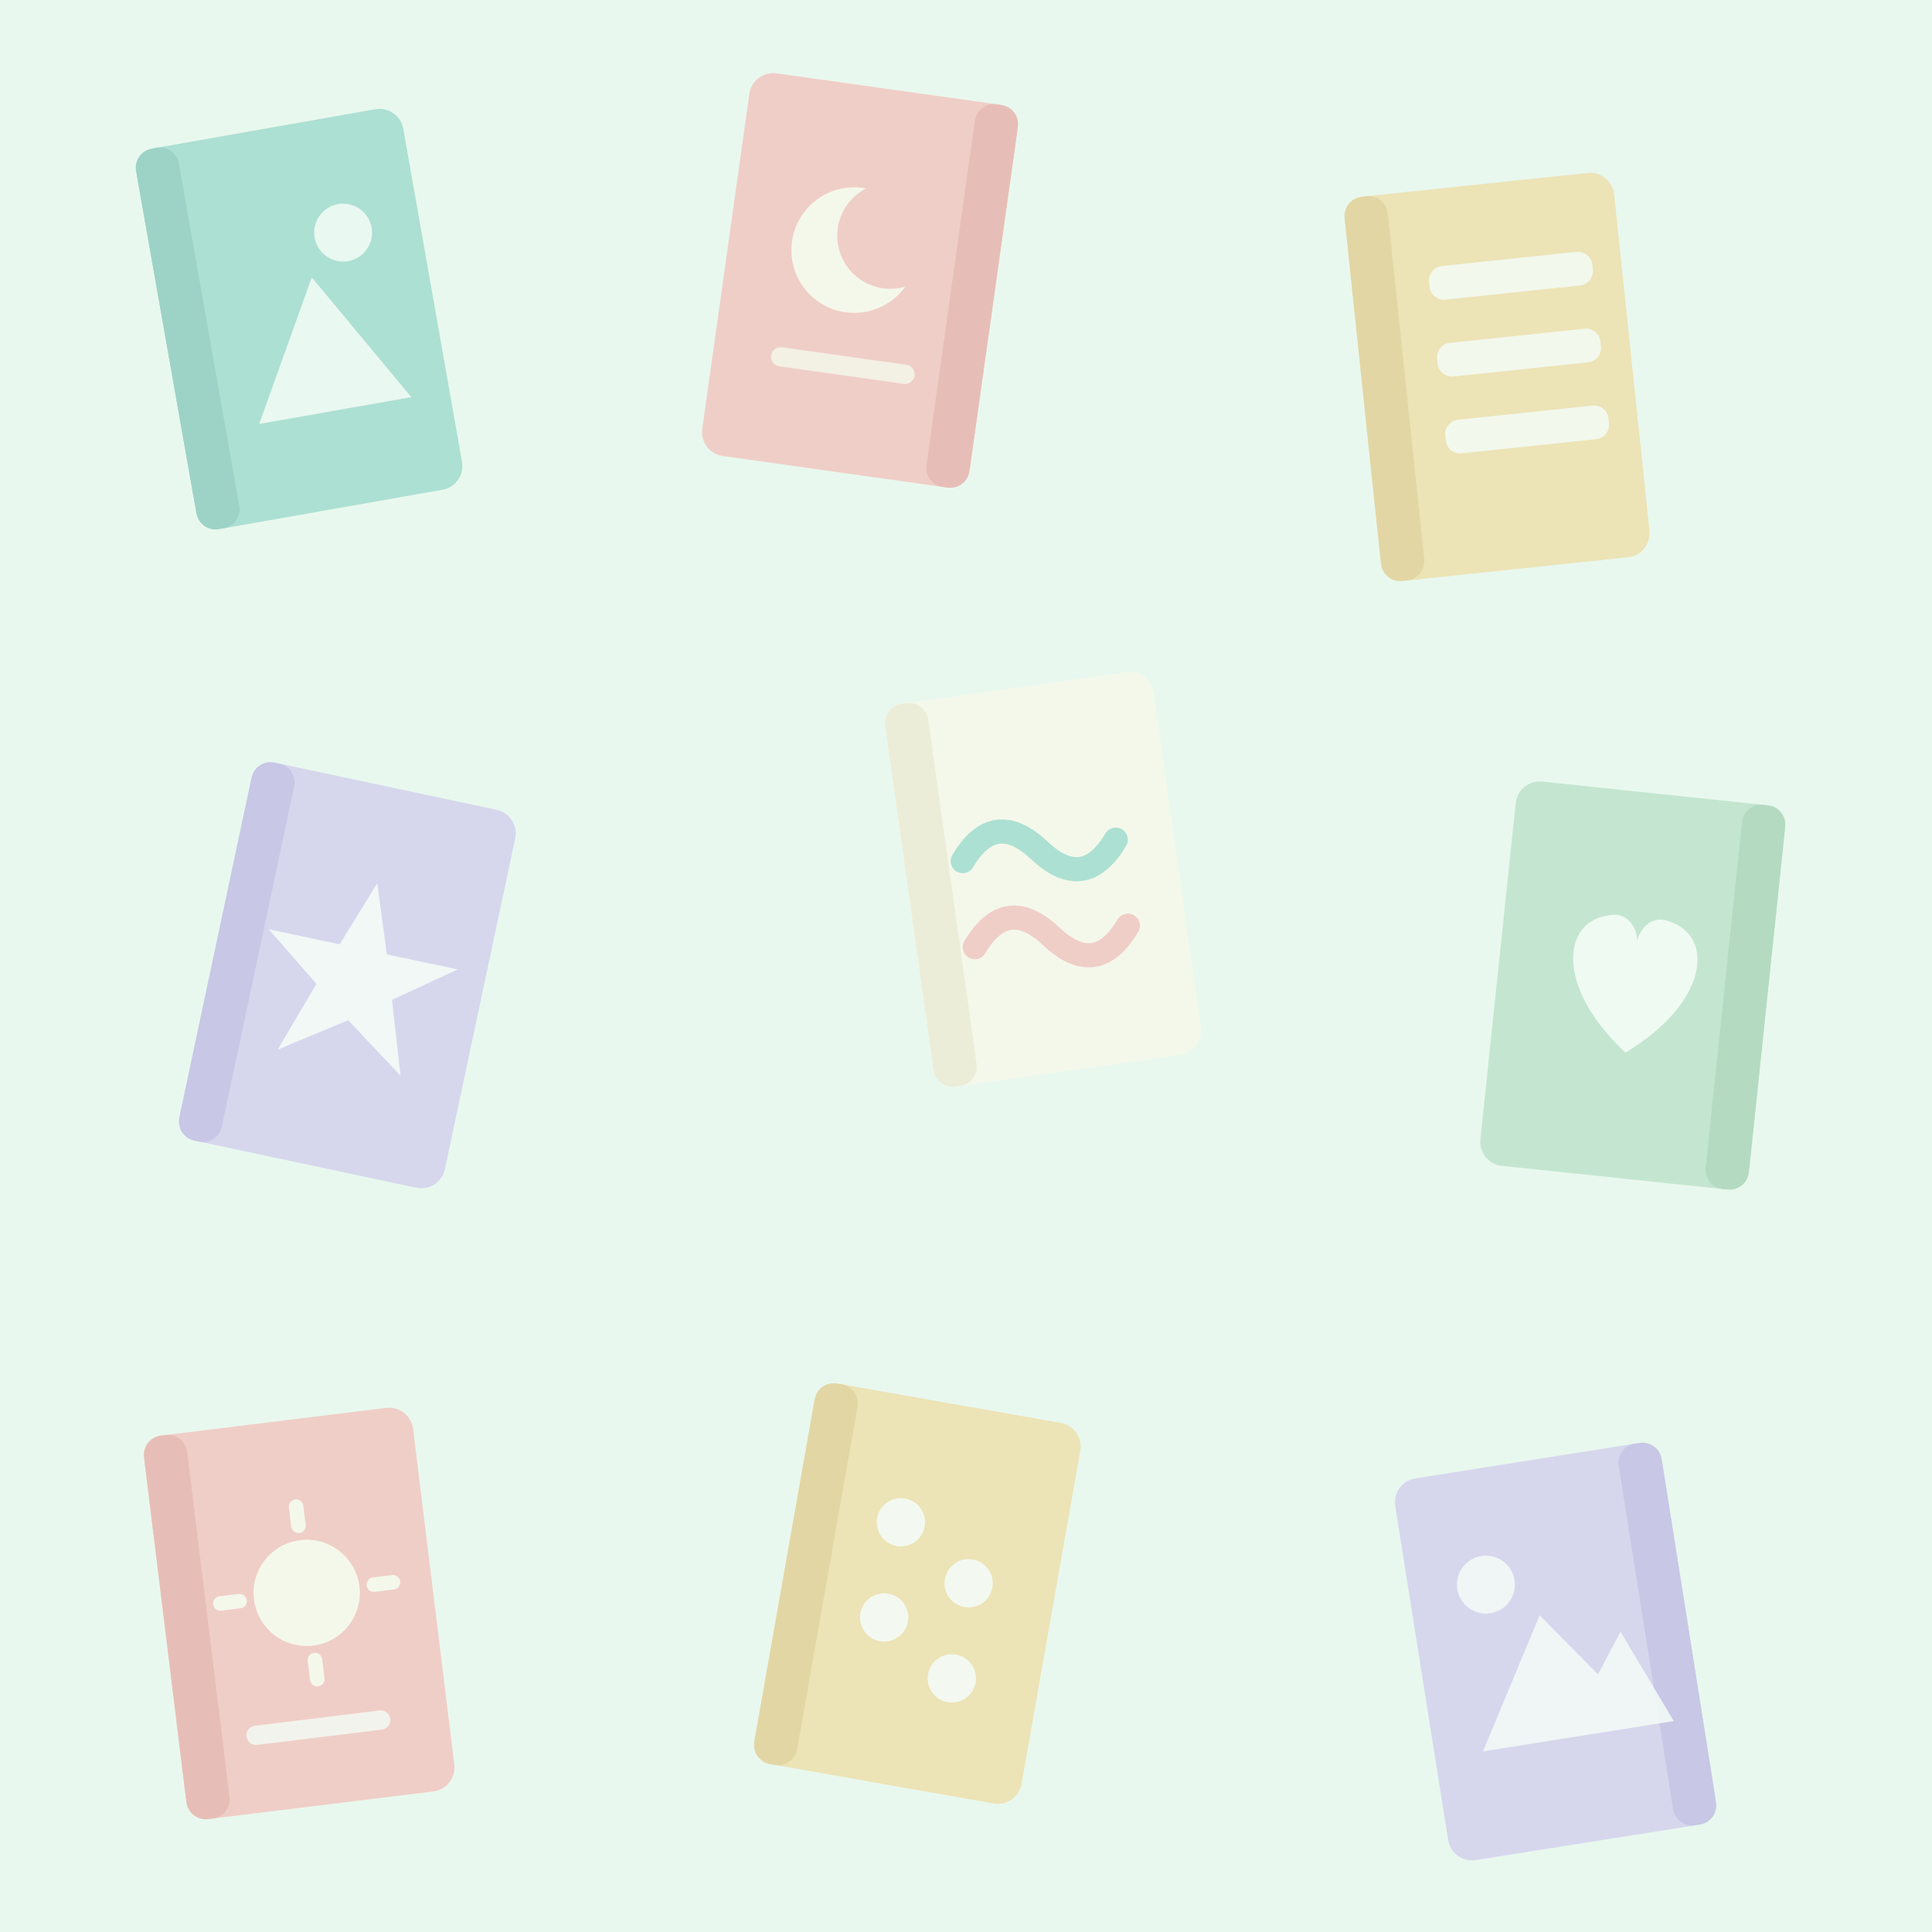
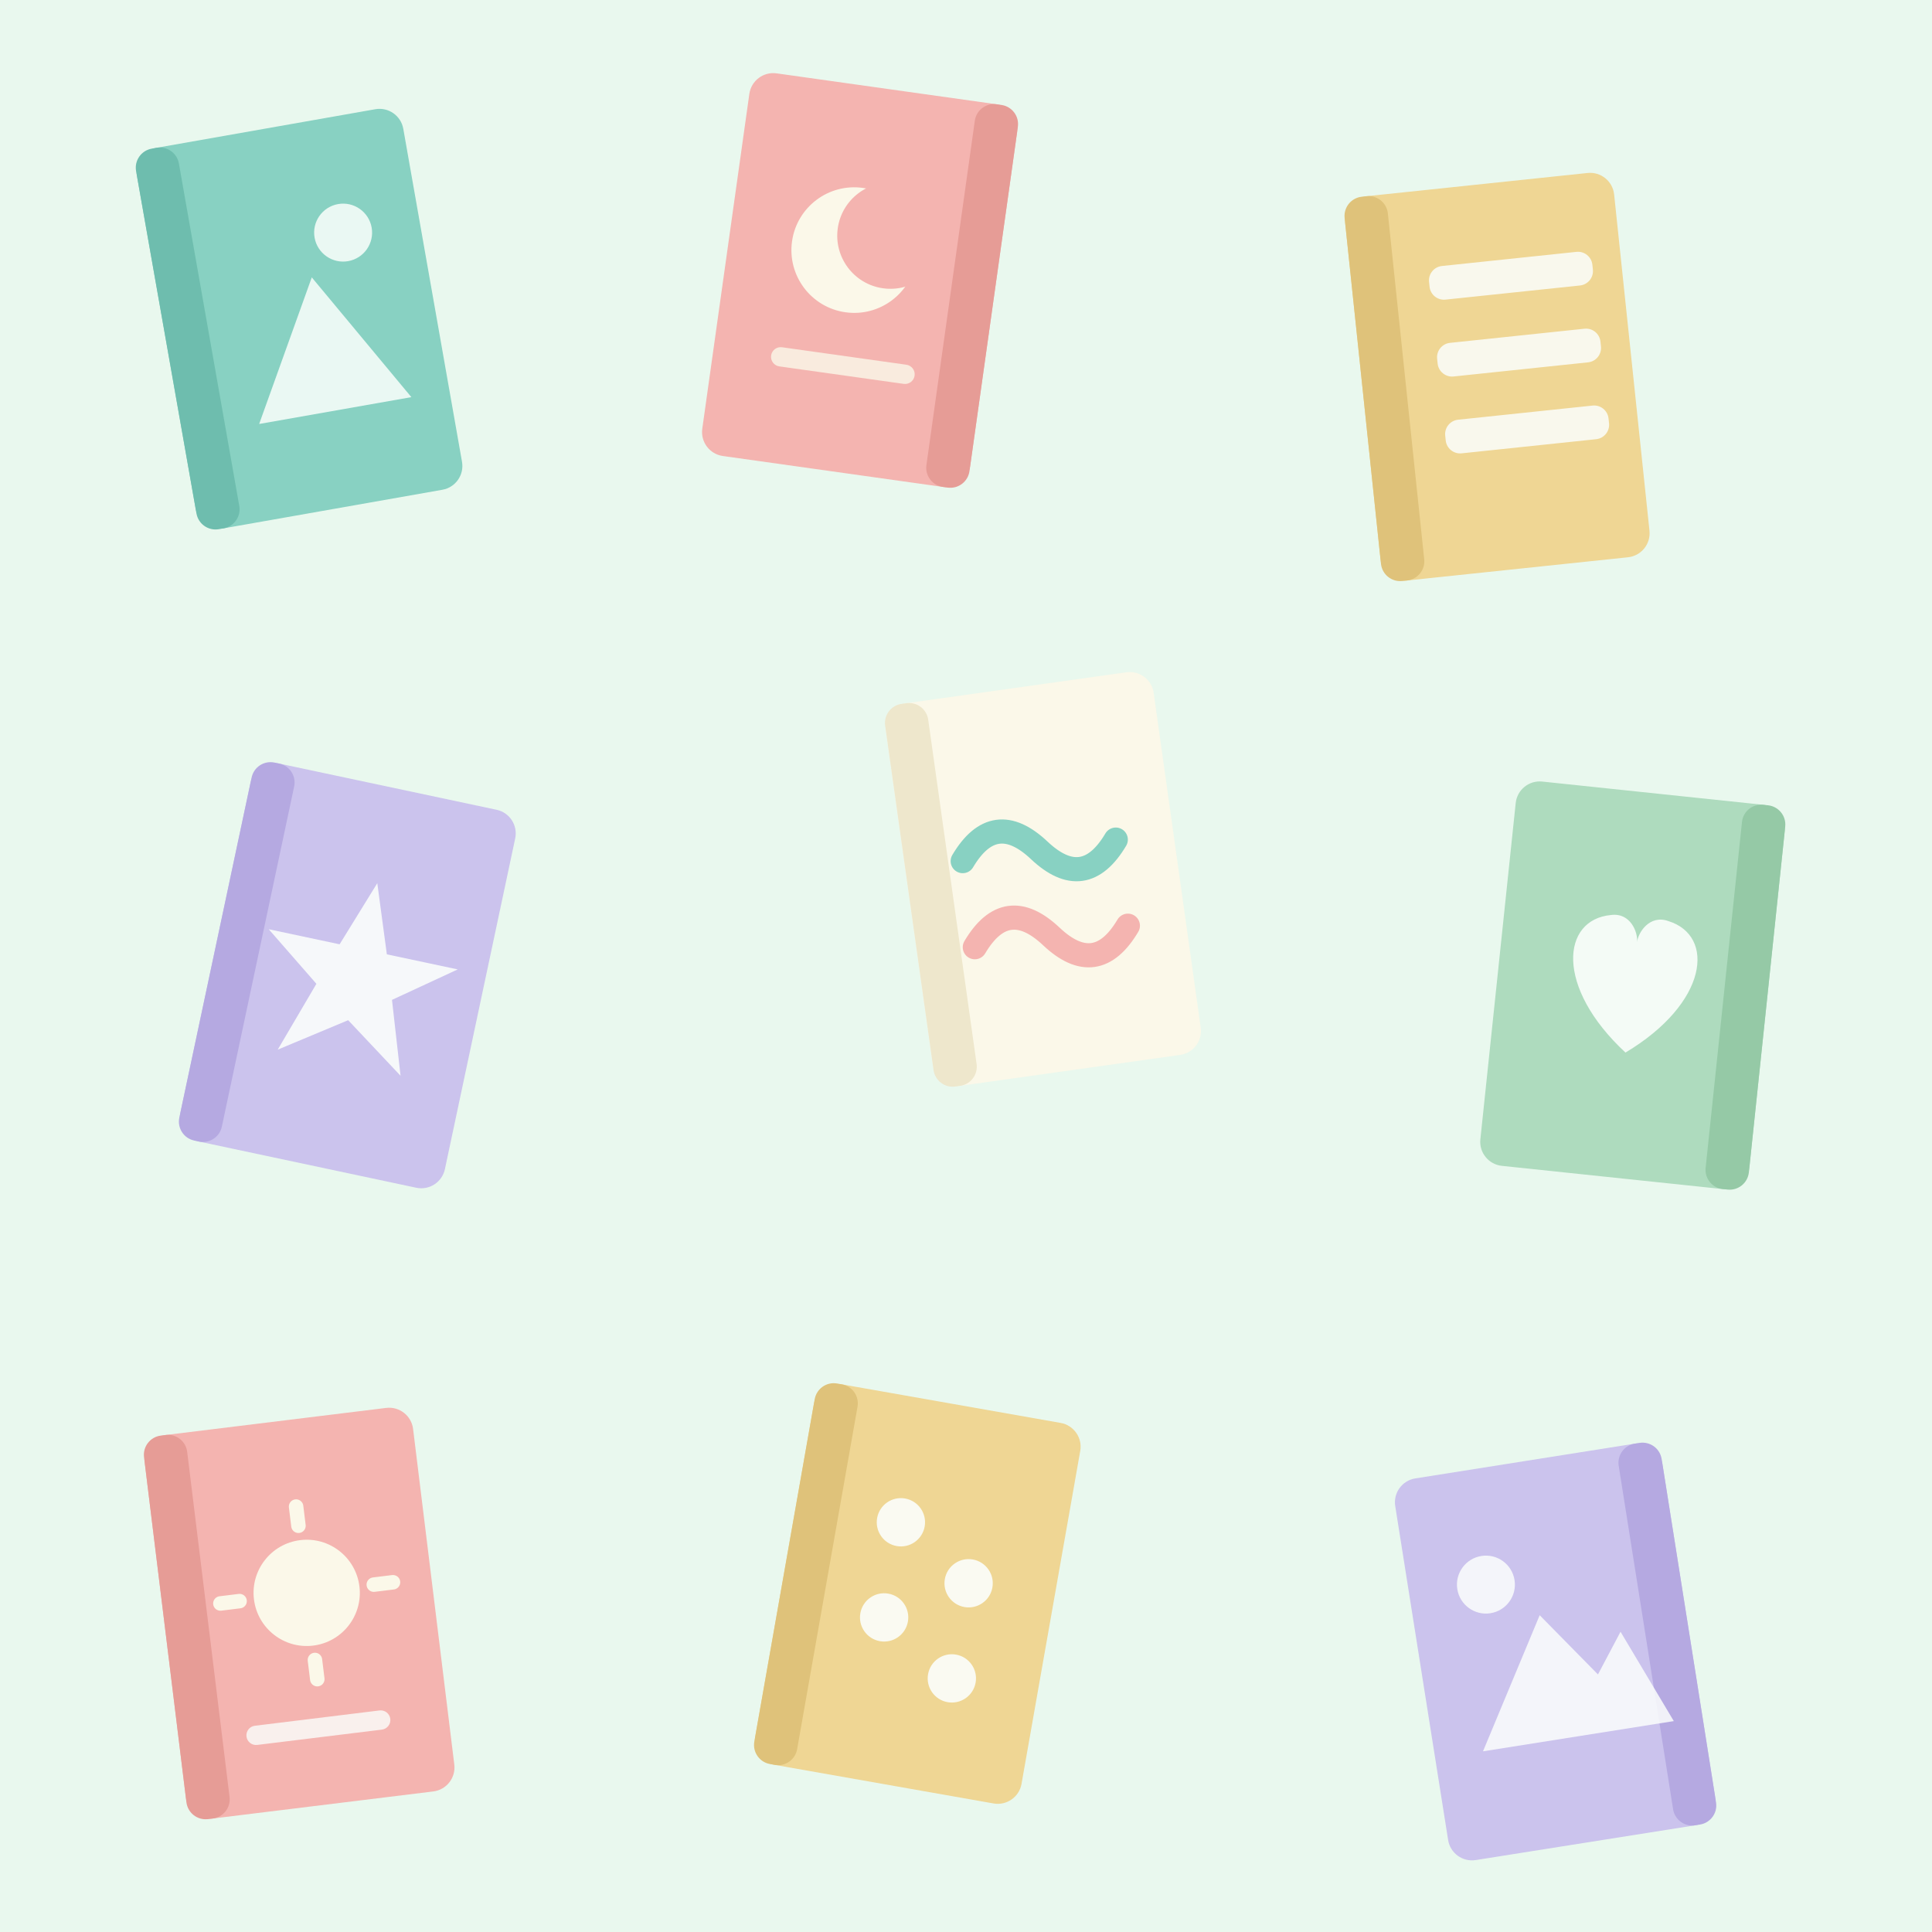
<svg xmlns="http://www.w3.org/2000/svg" width="400" height="400" viewBox="0 0 400 400">
  <rect width="400" height="400" fill="#e9f8ee" />
-   <g opacity="0.5">
+   <g opacity="0.8">
    <g transform="translate(62,66) rotate(-10)">
      <rect x="-28" y="-40" width="56" height="80" rx="5" fill="#6fc7b6" />
      <rect x="-28" y="-40" width="9" height="80" rx="4" fill="#4fae9d" />
      <path d="M -12 20 L 4 -8 L 20 20 Z" fill="#ffffff" opacity="0.85" />
      <circle cx="12" cy="-16" r="6" fill="#ffffff" opacity="0.85" />
    </g>
    <g transform="translate(178,58) rotate(8)">
      <rect x="-28" y="-40" width="56" height="80" rx="5" fill="#f6a3a0" />
      <rect x="19" y="-40" width="9" height="80" rx="4" fill="#e58480" />
      <circle cx="-2" cy="-6" r="13" fill="#fff8e7" />
      <circle cx="5" cy="-10" r="11" fill="#f6a3a0" />
      <rect x="-16" y="16" width="30" height="4" rx="2" fill="#fff8e7" opacity="0.8" />
    </g>
    <g transform="translate(310,78) rotate(-6)">
      <rect x="-28" y="-40" width="56" height="80" rx="5" fill="#f0cd7d" />
      <rect x="-28" y="-40" width="9" height="80" rx="4" fill="#dcb45c" />
      <rect x="-12" y="-24" width="34" height="7" rx="3" fill="#ffffff" opacity="0.85" />
      <rect x="-12" y="-8" width="34" height="7" rx="3" fill="#ffffff" opacity="0.85" />
      <rect x="-12" y="8" width="34" height="7" rx="3" fill="#ffffff" opacity="0.85" />
    </g>
    <g transform="translate(72,202) rotate(12)">
      <rect x="-28" y="-40" width="56" height="80" rx="5" fill="#c3b5ec" />
      <rect x="-28" y="-40" width="9" height="80" rx="4" fill="#a795dd" />
      <path d="M 2 -20 L 7 -6 L 22 -6 L 10 3 L 15 18 L 2 9 L -11 18 L -6 3 L -18 -6 L -3 -6 Z" fill="#ffffff" opacity="0.9" />
    </g>
    <g transform="translate(216,182) rotate(-8)">
      <rect x="-28" y="-40" width="56" height="80" rx="5" fill="#fff8e7" />
      <rect x="-28" y="-40" width="9" height="80" rx="4" fill="#efe2c3" />
      <path d="M -16 -6 q 8 -10 16 0 q 8 10 16 0" stroke="#6fc7b6" stroke-width="5" fill="none" stroke-linecap="round" />
      <path d="M -16 12 q 8 -10 16 0 q 8 10 16 0" stroke="#f6a3a0" stroke-width="5" fill="none" stroke-linecap="round" />
    </g>
    <g transform="translate(338,204) rotate(6)">
      <rect x="-28" y="-40" width="56" height="80" rx="5" fill="#9fd3b2" />
      <rect x="19" y="-40" width="9" height="80" rx="4" fill="#7fbd94" />
      <path d="M 0 14 C -16 2 -16 -12 -6 -14 C -2 -15 0 -11 0 -9 C 0 -11 2 -15 6 -14 C 16 -12 16 2 0 14 Z" fill="#ffffff" opacity="0.9" />
    </g>
    <g transform="translate(62,334) rotate(-7)">
      <rect x="-28" y="-40" width="56" height="80" rx="5" fill="#f6a3a0" />
      <rect x="-28" y="-40" width="9" height="80" rx="4" fill="#e58480" />
      <circle cx="2" cy="-4" r="11" fill="#fff8e7" />
      <g stroke="#fff8e7" stroke-width="3" stroke-linecap="round">
        <line x1="2" y1="-22" x2="2" y2="-18" />
        <line x1="2" y1="10" x2="2" y2="14" />
        <line x1="-16" y1="-4" x2="-12" y2="-4" />
        <line x1="16" y1="-4" x2="20" y2="-4" />
      </g>
      <rect x="-14" y="22" width="30" height="4" rx="2" fill="#ffffff" opacity="0.8" />
    </g>
    <g transform="translate(190,330) rotate(10)">
      <rect x="-28" y="-40" width="56" height="80" rx="5" fill="#f0cd7d" />
      <rect x="-28" y="-40" width="9" height="80" rx="4" fill="#dcb45c" />
      <circle cx="-6" cy="-14" r="5" fill="#ffffff" opacity="0.9" />
      <circle cx="10" cy="-4" r="5" fill="#ffffff" opacity="0.9" />
      <circle cx="-6" cy="6" r="5" fill="#ffffff" opacity="0.9" />
      <circle cx="10" cy="16" r="5" fill="#ffffff" opacity="0.9" />
    </g>
    <g transform="translate(322,342) rotate(-9)">
      <rect x="-28" y="-40" width="56" height="80" rx="5" fill="#c3b5ec" />
      <rect x="19" y="-40" width="9" height="80" rx="4" fill="#a795dd" />
      <path d="M -18 18 L -2 -8 L 8 6 L 14 -2 L 22 18 Z" fill="#ffffff" opacity="0.85" />
      <circle cx="-12" cy="-16" r="6" fill="#ffffff" opacity="0.85" />
    </g>
  </g>
</svg>
